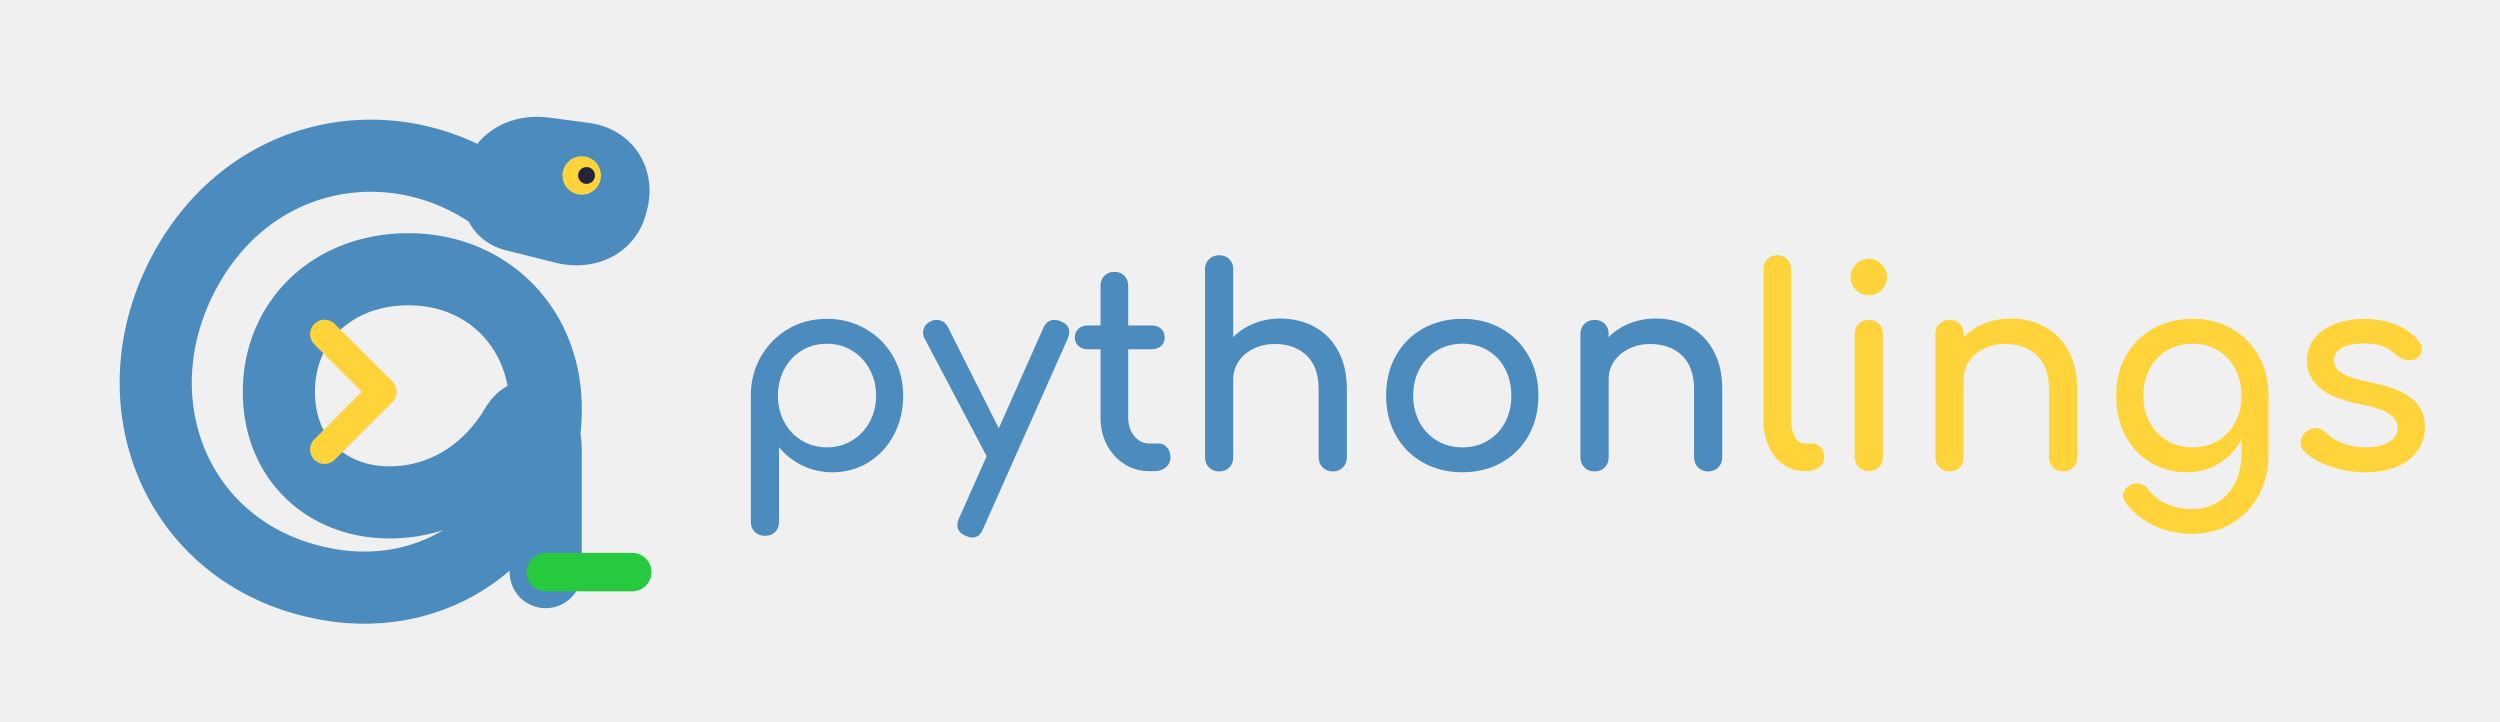
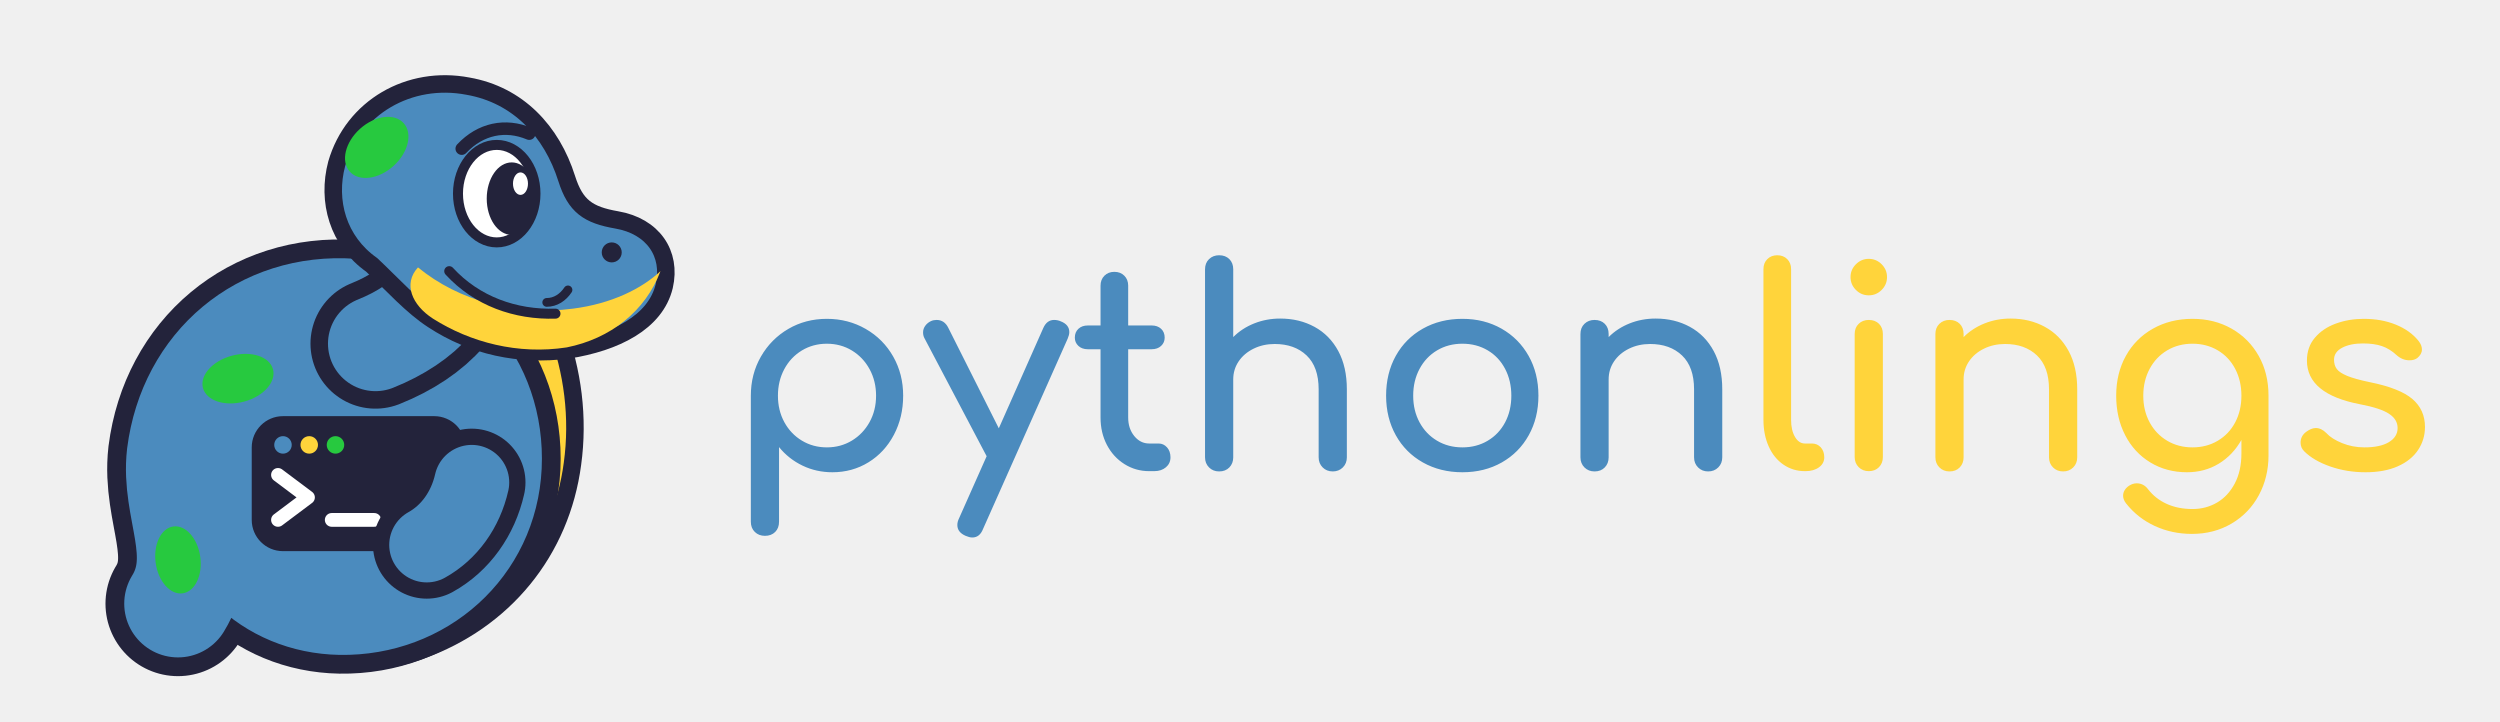
<svg xmlns="http://www.w3.org/2000/svg" viewBox="0 0 1040 300" role="img" aria-labelledby="title desc">
-   <g transform="translate(16 18)">
-     <path d="M198 70 C158 34 94 39 63 91 C31 145 55 210 115 224 C165 236 210 203 211 154 C212 119 187 94 154 94 C122 94 100 116 100 145 C100 173 120 191 146 191 C169 191 188 178 199 159 C204 151 211 157 211 169 L211 220" fill="none" stroke="#4B8BBE" stroke-width="30" stroke-linecap="round" stroke-linejoin="round" />
-     <path d="M176 61 C176 42 192 28 213 31 L228 33 C247 35 258 52 253 70 C249 87 232 96 214 91 L194 86 C183 83 176 74 176 61 Z" fill="#4B8BBE" />
-     <circle cx="226" cy="55" r="8" fill="#FFD43B" />
-     <circle cx="228" cy="55" r="3.5" fill="#23233B" />
-     <path d="M119 121 L143 145 L119 169" fill="none" stroke="#FFD43B" stroke-width="12" stroke-linecap="round" stroke-linejoin="round" />
-     <path d="M211 220 H247" fill="none" stroke="#27C93F" stroke-width="16" stroke-linecap="round" />
+   <g transform="translate(8 14) scale(.52)">
+     <g stroke="#23233B" stroke-linecap="round" stroke-linejoin="round">
+       <path d="M337 178 C382 220 405 280 397 338 C390 391 356 432 306 450 C257 468 205 453 177 419" fill="none" stroke-width="106" />
+       <path d="M337 178 C382 220 405 280 397 338 C390 391 356 432 306 450 C257 468 205 453 177 419" fill="none" stroke="#FFD43B" stroke-width="78" />
+       <path d="M127 456 C151 417 124 380 129 337 C138 266 195 218 266 223 C333 228 378 281 375 346 C372 409 320 455 257 454 C201 453 158 411 159 356 C160 309 197 275 242 275 C283 275 313 307 312 346 C312 378 287 401 257 403 C232 405 211 388 204 365" fill="none" stroke-width="116" />
+       <path d="M127 456 C151 417 124 380 129 337 C138 266 195 218 266 223 C333 228 378 281 375 346 C372 409 320 455 257 454 C201 453 158 411 159 356 C160 309 197 275 242 275 C283 275 313 307 312 346 C312 378 287 401 257 403 C232 405 211 388 204 365" fill="none" stroke="#4B8BBE" stroke-width="86" />
+       <path d="M285 248 C325 232 351 204 346 174 C341 143 337 115 352 91" fill="none" stroke-width="104" />
+       <path d="M285 248 C325 232 351 204 346 174 C341 143 337 115 352 91" fill="none" stroke="#4B8BBE" stroke-width="76" />
+       <path d="M282 185 C255 166 246 134 254 104 C267 59 312 33 359 42 C399 49 426 78 438 116 C445 138 455 145 478 149 C507 154 522 176 516 202 C509 231 477 247 439 253 C400 258 363 250 331 229 C314 218 299 201 282 185 Z" fill="#4B8BBE" stroke-width="14" />
+     </g>
+     <path d="M319 187 C352 214 397 226 443 220 C474 216 498 204 513 190 C501 222 473 244 438 251 C399 257 361 247 331 228 C314 217 307 200 319 187 Z" fill="#FFD43B" />
+     <ellipse cx="286" cy="91" rx="29" ry="20" transform="rotate(-42 286 91)" fill="#27C93F" />
+     <ellipse cx="175" cy="276" rx="29" ry="19" transform="rotate(-15 175 276)" fill="#27C93F" />
+     <ellipse cx="127" cy="421" rx="18" ry="27" transform="rotate(-8 127 421)" fill="#27C93F" />
+     <ellipse cx="382" cy="128" rx="31" ry="39" fill="#FFFFFF" stroke="#23233B" stroke-width="8" />
+     <ellipse cx="394" cy="132" rx="20" ry="29" fill="#23233B" />
+     <ellipse cx="401" cy="120" rx="6" ry="9" fill="#FFFFFF" />
+     <path d="M354 92 C369 76 389 72 408 80" fill="none" stroke="#23233B" stroke-width="10" stroke-linecap="round" />
+     <circle cx="474" cy="175" r="8" fill="#23233B" />
+     <path d="M344 190 C366 214 397 225 429 224" fill="none" stroke="#23233B" stroke-width="8" stroke-linecap="round" />
+     <path d="M422 215 C429 215 435 211 439 205" fill="none" stroke="#23233B" stroke-width="7" stroke-linecap="round" />
+     <rect x="186" y="306" width="171" height="108" rx="25" fill="#23233B" />
+     <circle cx="211" cy="329" r="7" fill="#4B8BBE" />
+     <circle cx="232" cy="329" r="7" fill="#FFD43B" />
+     <circle cx="253" cy="329" r="7" fill="#27C93F" />
+     <path d="M207 353 L231 371 L207 389" fill="none" stroke="#FFFFFF" stroke-width="11" stroke-linecap="round" stroke-linejoin="round" />
+     <path d="M250 389 H284" fill="none" stroke="#FFFFFF" stroke-width="11" stroke-linecap="round" />
+     <path d="M326 409 C344 399 357 381 362 359" fill="none" stroke="#23233B" stroke-width="86" stroke-linecap="round" />
+     <path d="M326 409 C344 399 357 381 362 359" fill="none" stroke="#4B8BBE" stroke-width="60" stroke-linecap="round" />
  </g>
  <g transform="translate(302 196) scale(.115 -.115)">
    <path d="M641 273Q641 195 607.5 131.5Q574 68 515.5 32.0Q457 -4 385 -4Q327 -4 277.0 20.0Q227 44 192 87V-183Q192 -206 178.0 -220.0Q164 -234 141 -234Q119 -234 104.5 -220.0Q90 -206 90 -183V273Q90 351 126.5 414.5Q163 478 225.5 514.5Q288 551 365 551Q442 551 505.5 514.5Q569 478 605.0 414.5Q641 351 641 273ZM543 273Q543 326 519.5 369.0Q496 412 455.5 436.5Q415 461 365 461Q315 461 274.5 436.5Q234 412 211.0 369.0Q188 326 188 273Q188 220 211.0 177.5Q234 135 274.5 110.5Q315 86 365 86Q415 86 455.5 110.5Q496 135 519.5 177.5Q543 220 543 273ZM1242 503Q1242 493 1236 479L930 -209Q918 -240 891 -240Q881 -240 867 -234Q837 -221 837 -195Q837 -183 843 -171L943 54L718 481Q713 490 713 502Q713 515 721.0 526.0Q729 537 742 543Q751 547 762 547Q790 547 804 519L987 155L1148 518Q1161 547 1187 547Q1200 547 1211 542Q1242 530 1242 503ZM1608 50Q1608 28 1591.5 14.0Q1575 0 1549 0H1531Q1482 0 1441.5 25.5Q1401 51 1378.0 95.0Q1355 139 1355 194V441H1309Q1288 441 1275.0 453.0Q1262 465 1262 483Q1262 503 1275.0 515.0Q1288 527 1309 527H1355V671Q1355 693 1369.0 707.0Q1383 721 1405 721Q1427 721 1441.0 707.0Q1455 693 1455 671V527H1540Q1561 527 1574.0 515.0Q1587 503 1587 483Q1587 465 1574.0 453.0Q1561 441 1540 441H1455V194Q1455 154 1477.0 127.0Q1499 100 1531 100H1565Q1583 100 1595.5 86.0Q1608 72 1608 50ZM2246 296V50Q2246 28 2231.5 13.5Q2217 -1 2195 -1Q2173 -1 2158.5 13.5Q2144 28 2144 50V296Q2144 377 2100.5 418.5Q2057 460 1985 460Q1943 460 1908.5 443.0Q1874 426 1854.5 397.0Q1835 368 1835 332V50Q1835 28 1821.0 13.5Q1807 -1 1784 -1Q1762 -1 1747.5 13.5Q1733 28 1733 50V730Q1733 753 1747.5 767.0Q1762 781 1784 781Q1807 781 1821.0 767.0Q1835 753 1835 730V485Q1867 517 1911.0 534.5Q1955 552 2005 552Q2074 552 2129.0 522.0Q2184 492 2215.0 434.5Q2246 377 2246 296ZM2388 273Q2388 354 2423.0 417.0Q2458 480 2521.0 515.5Q2584 551 2664 551Q2743 551 2805.5 515.5Q2868 480 2903.5 417.0Q2939 354 2939 273Q2939 193 2904.0 130.0Q2869 67 2806.5 31.5Q2744 -4 2664 -4Q2584 -4 2521.0 31.5Q2458 67 2423.0 130.0Q2388 193 2388 273ZM2841 273Q2841 327 2818.5 370.0Q2796 413 2755.5 437.0Q2715 461 2664 461Q2613 461 2572.5 437.0Q2532 413 2509.0 370.0Q2486 327 2486 273Q2486 219 2509.0 176.5Q2532 134 2572.5 110.0Q2613 86 2664 86Q2715 86 2755.5 110.0Q2796 134 2818.5 176.5Q2841 219 2841 273ZM3604 296V50Q3604 28 3589.5 13.5Q3575 -1 3553 -1Q3531 -1 3516.5 13.5Q3502 28 3502 50V296Q3502 377 3458.5 418.5Q3415 460 3343 460Q3301 460 3266.5 443.0Q3232 426 3212.5 397.0Q3193 368 3193 332V50Q3193 28 3179.0 13.5Q3165 -1 3142 -1Q3120 -1 3105.5 13.5Q3091 28 3091 50V496Q3091 519 3105.5 533.0Q3120 547 3142 547Q3165 547 3179.0 533.0Q3193 519 3193 496V485Q3225 517 3269.0 534.5Q3313 552 3363 552Q3432 552 3487.0 522.0Q3542 492 3573.0 434.5Q3604 377 3604 296Z" fill="#4B8BBE" />
    <path d="M70 185V731Q70 753 84.0 767.0Q98 781 120 781Q142 781 156.0 767.0Q170 753 170 731V185Q170 148 184.0 124.0Q198 100 220 100H245Q265 100 277.5 86.0Q290 72 290 50Q290 28 271.0 14.0Q252 0 222 0H220Q177 0 142.5 23.5Q108 47 89.0 89.5Q70 132 70 185ZM400 51V496Q400 519 414.5 533.0Q429 547 451 547Q474 547 488.0 533.0Q502 519 502 496V51Q502 29 488.0 14.5Q474 0 451 0Q429 0 414.5 14.5Q400 29 400 51ZM385 702Q385 729 404.5 748.5Q424 768 451 768Q478 768 497.5 748.5Q517 729 517 702Q517 675 497.5 655.5Q478 636 451 636Q424 636 404.5 655.5Q385 675 385 702ZM1205 296V50Q1205 28 1190.5 13.5Q1176 -1 1154 -1Q1132 -1 1117.5 13.5Q1103 28 1103 50V296Q1103 377 1059.5 418.5Q1016 460 944 460Q902 460 867.5 443.0Q833 426 813.5 397.0Q794 368 794 332V50Q794 28 780.0 13.5Q766 -1 743 -1Q721 -1 706.5 13.5Q692 28 692 50V496Q692 519 706.5 533.0Q721 547 743 547Q766 547 780.0 533.0Q794 519 794 496V485Q826 517 870.0 534.5Q914 552 964 552Q1033 552 1088.0 522.0Q1143 492 1174.0 434.5Q1205 377 1205 296ZM1897 273V57Q1897 -22 1862.0 -87.0Q1827 -152 1763.5 -189.5Q1700 -227 1620 -227Q1548 -227 1486.0 -198.5Q1424 -170 1382 -117Q1371 -103 1371 -89Q1371 -68 1392 -53Q1406 -44 1420 -44Q1445 -44 1461 -65Q1488 -100 1529.0 -118.5Q1570 -137 1622 -137Q1671 -137 1711.0 -113.5Q1751 -90 1775.0 -44.5Q1799 1 1799 64V113Q1768 58 1717.0 27.0Q1666 -4 1602 -4Q1528 -4 1469.5 31.5Q1411 67 1378.5 130.0Q1346 193 1346 273Q1346 354 1381.0 417.0Q1416 480 1479.0 515.5Q1542 551 1622 551Q1701 551 1763.5 515.5Q1826 480 1861.5 417.0Q1897 354 1897 273ZM1799 273Q1799 327 1776.5 370.0Q1754 413 1713.5 437.0Q1673 461 1622 461Q1571 461 1530.5 437.0Q1490 413 1467.0 370.0Q1444 327 1444 273Q1444 219 1467.0 176.5Q1490 134 1530.5 110.0Q1571 86 1622 86Q1673 86 1713.5 110.0Q1754 134 1776.5 176.5Q1799 219 1799 273ZM2026 72Q2013 85 2013 103Q2013 127 2033 142Q2052 156 2068 156Q2088 156 2106 138Q2125 117 2163.0 101.5Q2201 86 2244 86Q2301 86 2332.5 105.0Q2364 124 2364 156Q2364 187 2333.0 207.5Q2302 228 2228 242Q2036 279 2036 400Q2036 449 2065.0 483.0Q2094 517 2141.0 534.0Q2188 551 2241 551Q2306 551 2357.5 530.0Q2409 509 2439 472Q2452 456 2452 440Q2452 423 2435 409Q2424 401 2407 401Q2381 401 2360 420Q2335 443 2307.0 452.5Q2279 462 2239 462Q2193 462 2163.5 446.5Q2134 431 2134 403Q2134 383 2144.0 369.5Q2154 356 2182.0 344.5Q2210 333 2263 322Q2372 300 2417.5 261.0Q2463 222 2463 160Q2463 114 2438.0 76.5Q2413 39 2364.5 17.5Q2316 -4 2248 -4Q2180 -4 2120.0 17.0Q2060 38 2026 72Z" transform="translate(3683)" fill="#FFD43B" />
  </g>
</svg>
